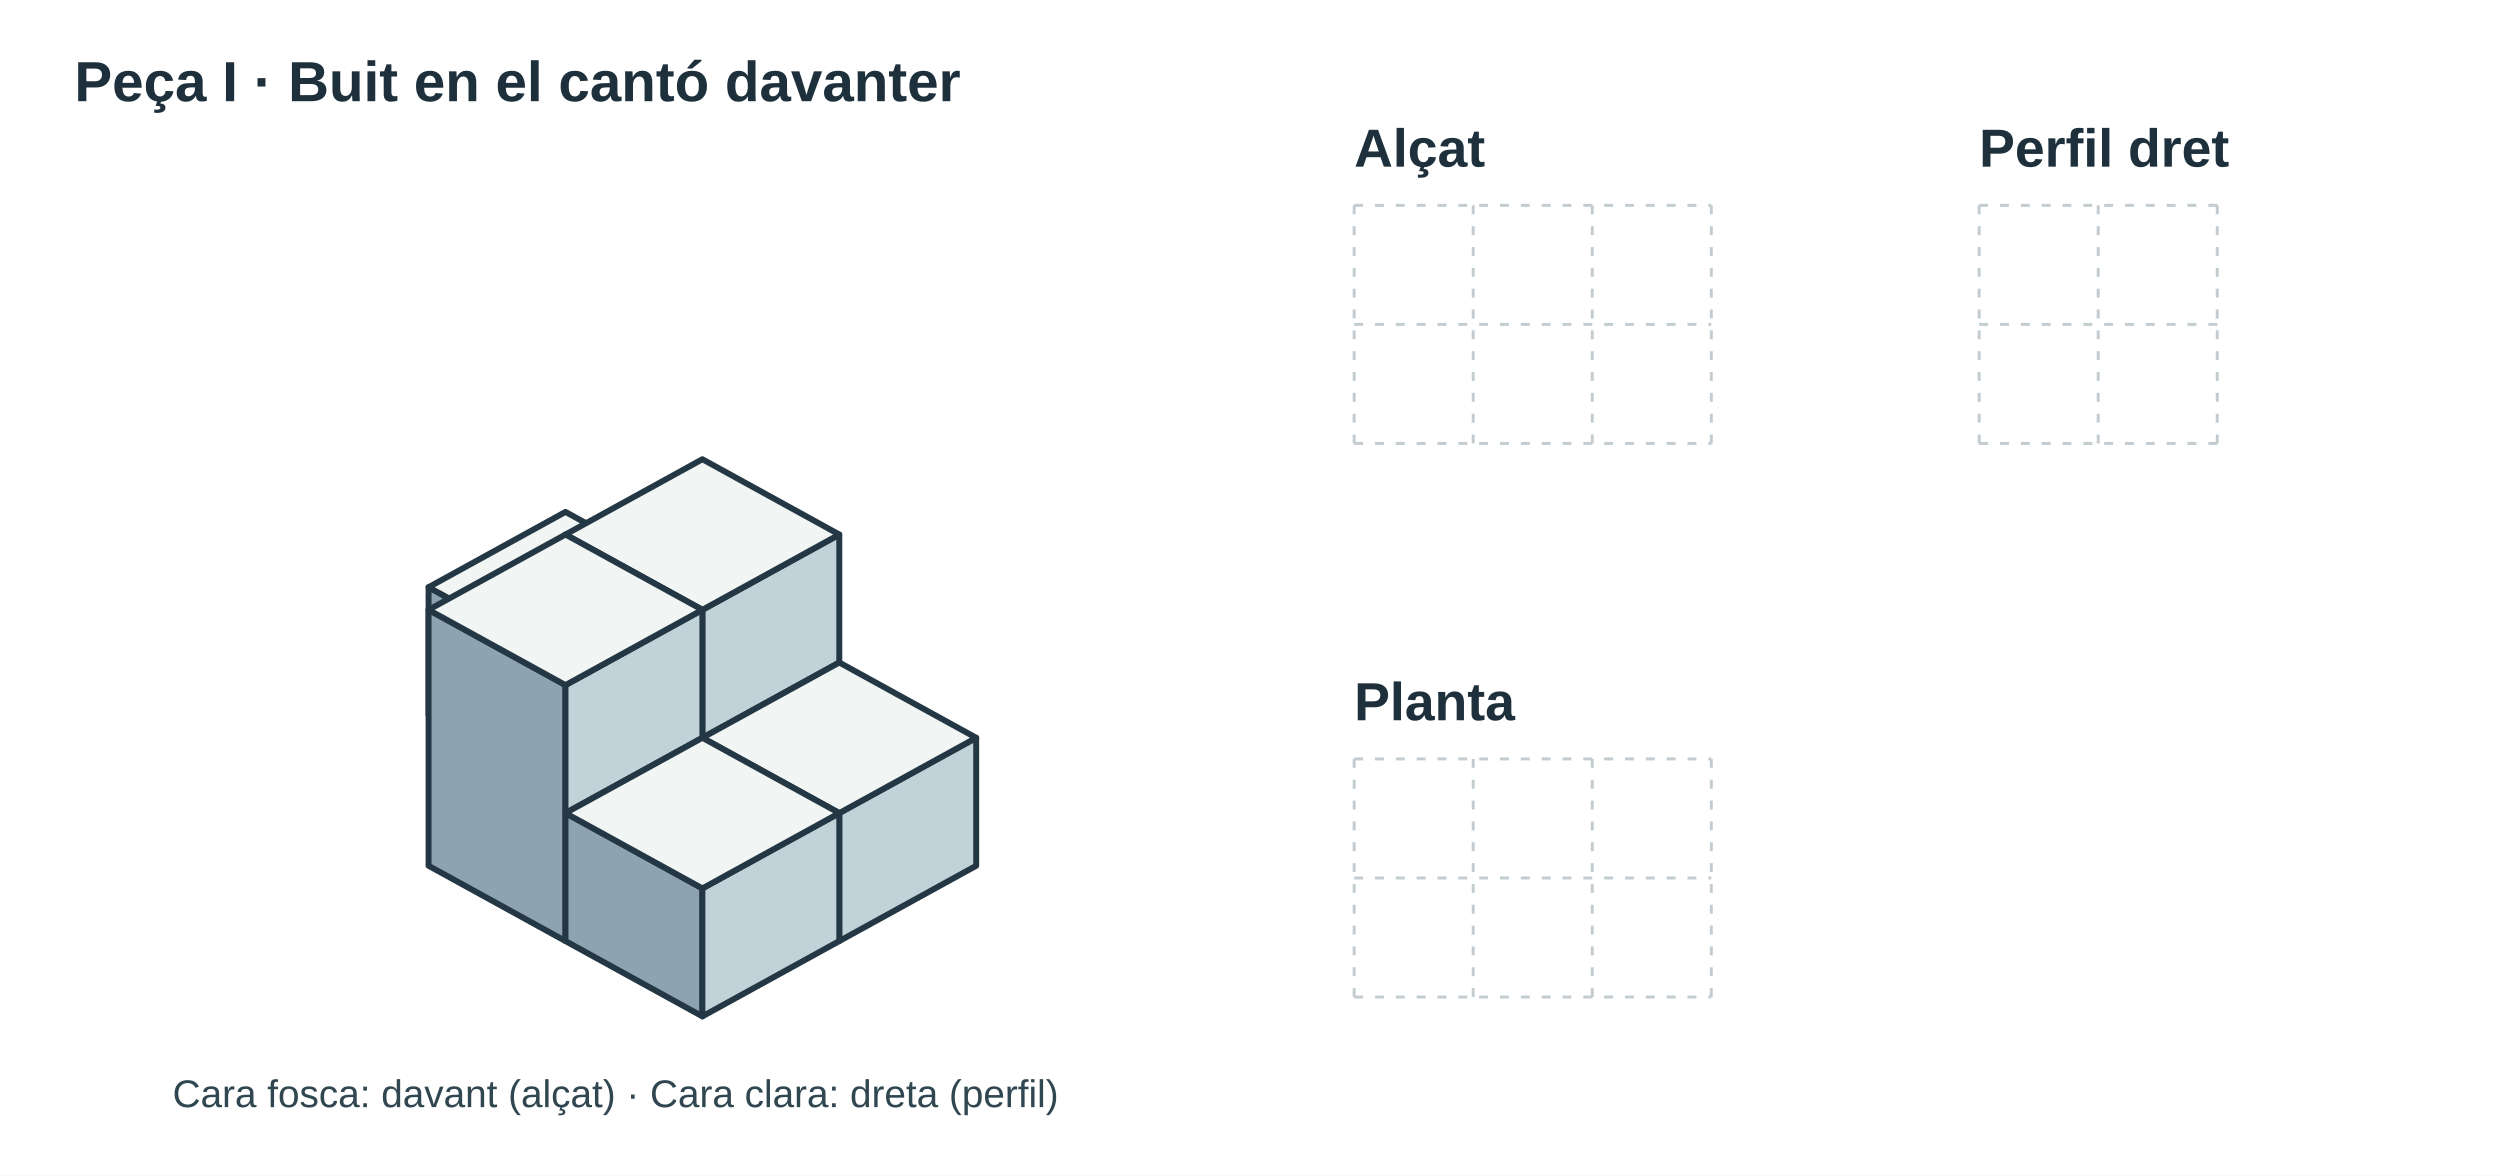
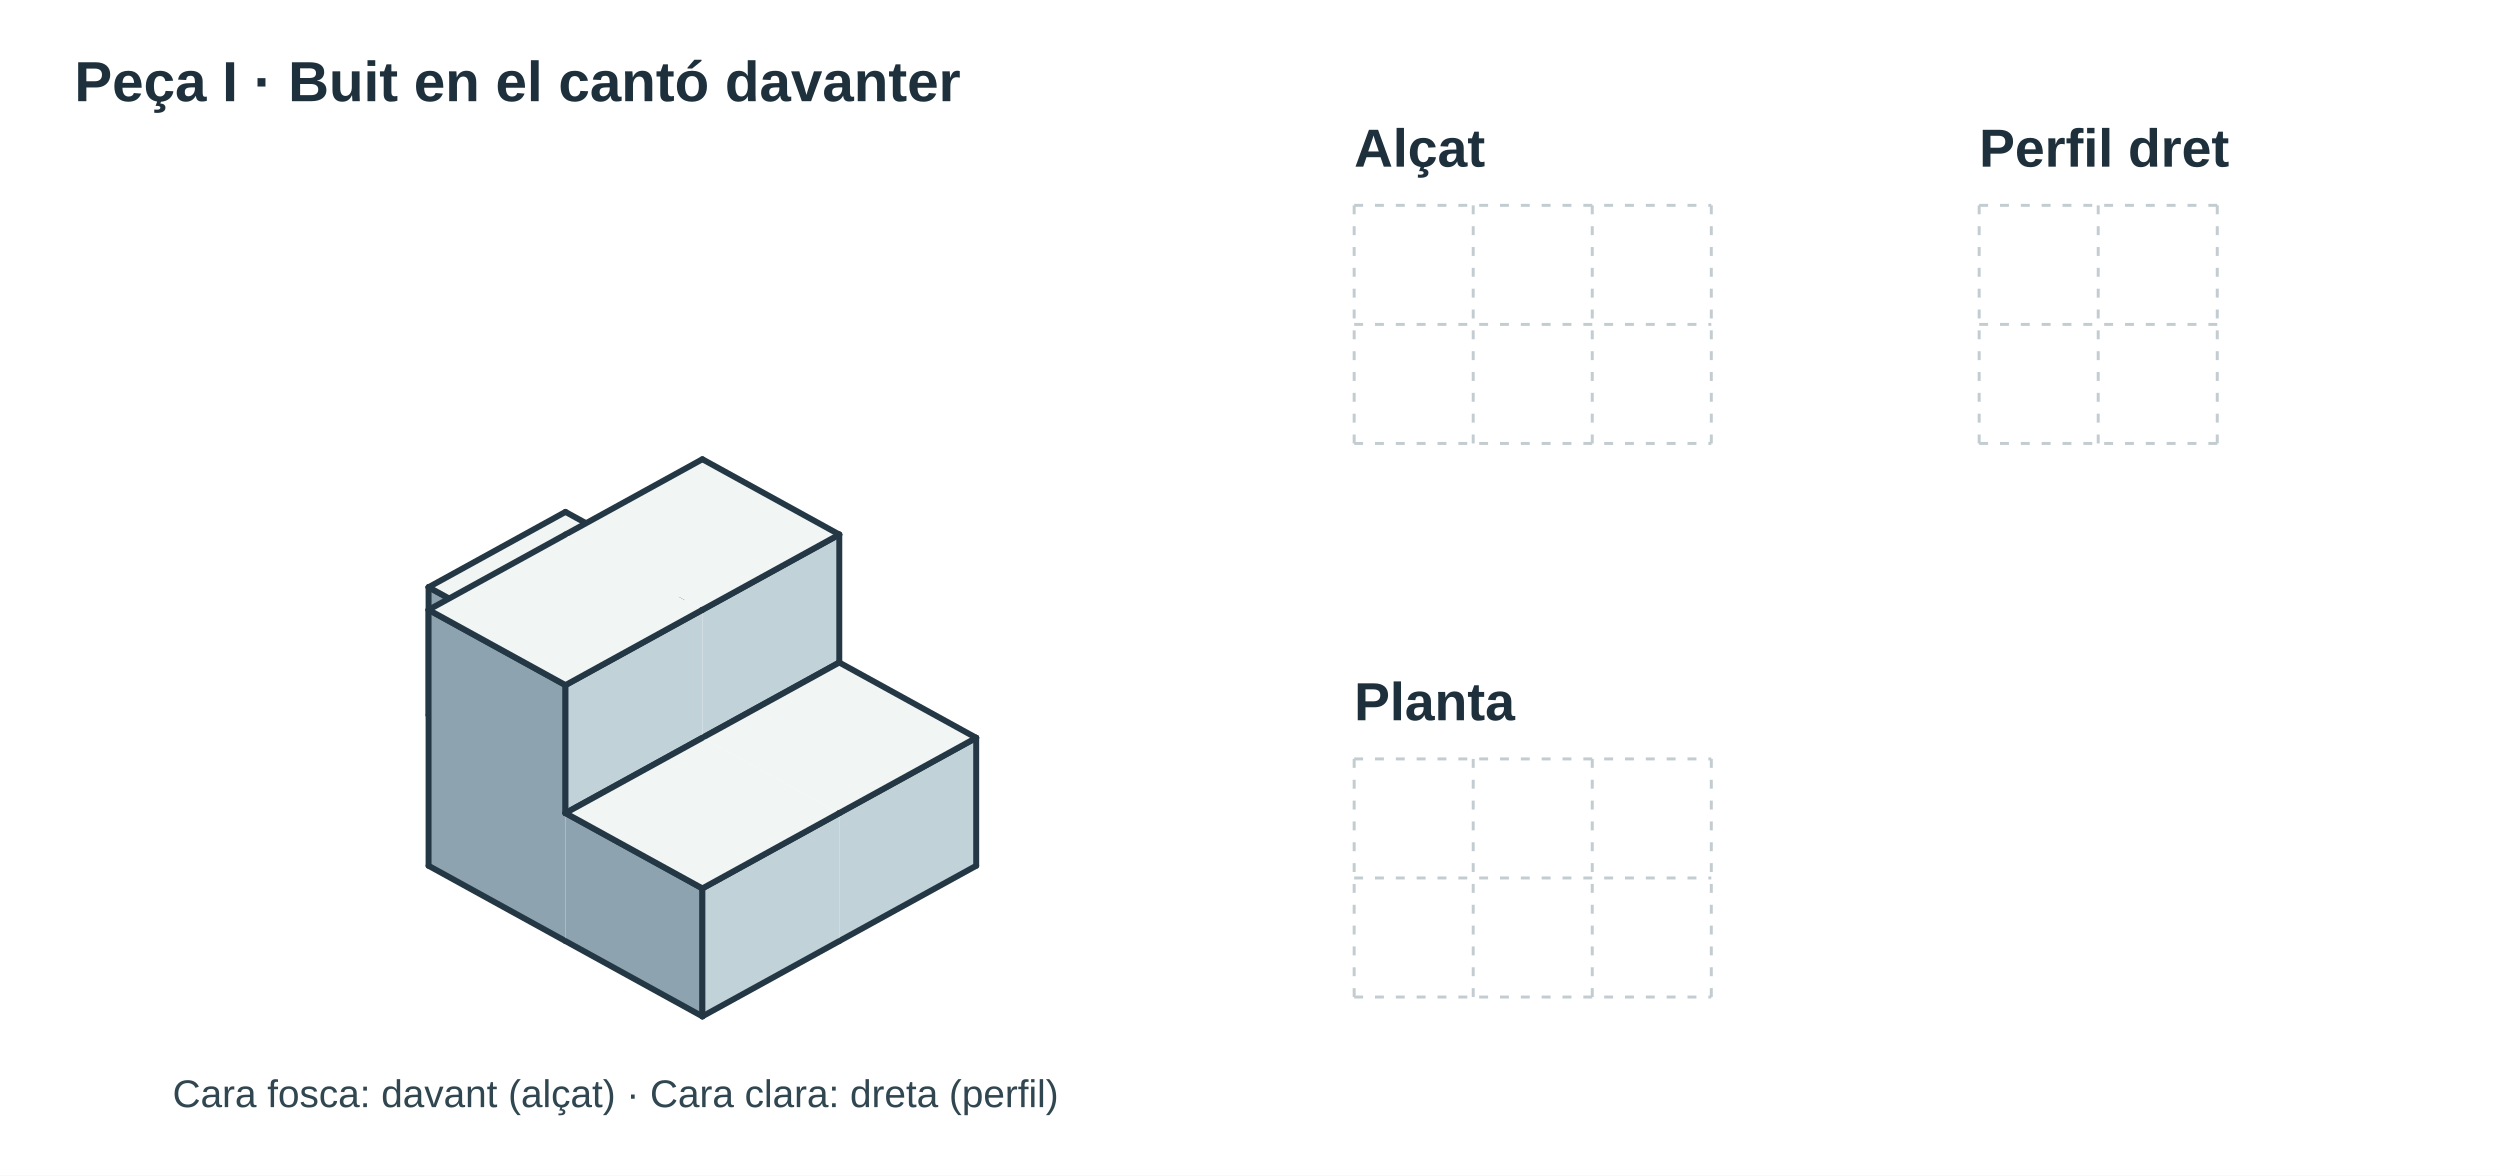
<svg xmlns="http://www.w3.org/2000/svg" width="840" height="395" viewBox="0 0 840 395" role="img" aria-labelledby="title desc">
  <rect width="840" height="395" fill="white" />
  <text x="25" y="34" font-family="Arial,sans-serif" font-size="19" font-weight="bold" fill="#1d303c">Peça I · Buit en el cantó davanter</text>
  <text x="58" y="372" font-family="Arial,sans-serif" font-size="13" fill="#304650">Cara fosca: davant (alçat) · Cara clara: dreta (perfil)</text>
-   <polygon points="144.0,197.3 190.0,222.6 190.0,265.6 144.0,240.3" fill="#8da4b0" stroke="#243744" stroke-width="2" stroke-linejoin="round" />
-   <polygon points="144.0,197.3 190.0,222.6 236.0,197.3 190.0,172.0" fill="#f1f5f4" stroke="#243744" stroke-width="2" stroke-linejoin="round" />
-   <polygon points="236.0,204.9 282.0,179.6 282.0,222.6 236.0,247.9" fill="#c2d2d9" stroke="#243744" stroke-width="2" stroke-linejoin="round" />
-   <polygon points="190.0,179.6 236.0,204.9 282.0,179.6 236.0,154.3" fill="#f1f5f4" stroke="#243744" stroke-width="2" stroke-linejoin="round" />
-   <polygon points="282.0,273.2 328.0,247.9 328.0,290.9 282.0,316.2" fill="#c2d2d9" stroke="#243744" stroke-width="2" stroke-linejoin="round" />
-   <polygon points="236.0,247.9 282.0,273.2 328.0,247.9 282.0,222.6" fill="#f1f5f4" stroke="#243744" stroke-width="2" stroke-linejoin="round" />
-   <polygon points="144.0,204.9 190.0,230.2 190.0,316.2 144.0,290.9" fill="#8da4b0" stroke="#243744" stroke-width="2" stroke-linejoin="round" />
-   <polygon points="190.0,230.2 236.0,204.9 236.0,247.9 190.0,273.2" fill="#c2d2d9" stroke="#243744" stroke-width="2" stroke-linejoin="round" />
-   <polygon points="144.0,204.9 190.0,230.2 236.0,204.9 190.0,179.6" fill="#f1f5f4" stroke="#243744" stroke-width="2" stroke-linejoin="round" />
-   <polygon points="190.0,273.2 236.0,298.5 236.0,341.5 190.0,316.2" fill="#8da4b0" stroke="#243744" stroke-width="2" stroke-linejoin="round" />
-   <polygon points="236.0,298.5 282.0,273.2 282.0,316.2 236.0,341.5" fill="#c2d2d9" stroke="#243744" stroke-width="2" stroke-linejoin="round" />
-   <polygon points="190.0,273.2 236.0,298.5 282.0,273.2 236.0,247.9" fill="#f1f5f4" stroke="#243744" stroke-width="2" stroke-linejoin="round" />
+   <polygon points="144.0,197.3 190.0,222.6 190.0,265.6 144.0,240.3" fill="#8da4b0" />
+   <line x1="144.0" y1="197.3" x2="190.0" y2="222.6" stroke="#243744" stroke-width="2" stroke-linecap="round" />
+   <line x1="190.0" y1="222.6" x2="190.0" y2="265.6" stroke="#243744" stroke-width="2" stroke-linecap="round" />
+   <line x1="190.0" y1="265.6" x2="144.0" y2="240.3" stroke="#243744" stroke-width="2" stroke-linecap="round" />
+   <line x1="144.0" y1="240.3" x2="144.0" y2="197.3" stroke="#243744" stroke-width="2" stroke-linecap="round" />
+   <polygon points="144.0,197.3 190.0,222.6 236.0,197.3 190.0,172.0" fill="#f1f5f4" />
+   <line x1="144.0" y1="197.3" x2="190.0" y2="222.6" stroke="#243744" stroke-width="2" stroke-linecap="round" />
+   <line x1="190.0" y1="222.6" x2="236.0" y2="197.3" stroke="#243744" stroke-width="2" stroke-linecap="round" />
+   <line x1="236.0" y1="197.3" x2="190.0" y2="172.0" stroke="#243744" stroke-width="2" stroke-linecap="round" />
+   <line x1="190.0" y1="172.0" x2="144.0" y2="197.3" stroke="#243744" stroke-width="2" stroke-linecap="round" />
+   <polygon points="236.0,204.9 282.0,179.6 282.0,222.6 236.0,247.9" fill="#c2d2d9" />
+   <line x1="236.0" y1="204.9" x2="282.0" y2="179.6" stroke="#243744" stroke-width="2" stroke-linecap="round" />
+   <line x1="282.0" y1="179.6" x2="282.0" y2="222.6" stroke="#243744" stroke-width="2" stroke-linecap="round" />
+   <line x1="282.0" y1="222.6" x2="236.0" y2="247.9" stroke="#243744" stroke-width="2" stroke-linecap="round" />
+   <polygon points="190.0,179.6 236.0,204.9 282.0,179.6 236.0,154.3" fill="#f1f5f4" />
+   <line x1="236.0" y1="204.9" x2="282.0" y2="179.6" stroke="#243744" stroke-width="2" stroke-linecap="round" />
+   <line x1="282.0" y1="179.6" x2="236.0" y2="154.3" stroke="#243744" stroke-width="2" stroke-linecap="round" />
+   <line x1="236.0" y1="154.3" x2="190.0" y2="179.6" stroke="#243744" stroke-width="2" stroke-linecap="round" />
+   <polygon points="282.0,273.2 328.0,247.9 328.0,290.9 282.0,316.2" fill="#c2d2d9" />
+   <line x1="282.0" y1="273.2" x2="328.0" y2="247.9" stroke="#243744" stroke-width="2" stroke-linecap="round" />
+   <line x1="328.0" y1="247.9" x2="328.0" y2="290.9" stroke="#243744" stroke-width="2" stroke-linecap="round" />
+   <line x1="328.0" y1="290.9" x2="282.0" y2="316.2" stroke="#243744" stroke-width="2" stroke-linecap="round" />
+   <polygon points="236.0,247.9 282.0,273.2 328.0,247.9 282.0,222.6" fill="#f1f5f4" />
+   <line x1="282.0" y1="273.2" x2="328.0" y2="247.9" stroke="#243744" stroke-width="2" stroke-linecap="round" />
+   <line x1="328.0" y1="247.9" x2="282.0" y2="222.6" stroke="#243744" stroke-width="2" stroke-linecap="round" />
+   <line x1="282.0" y1="222.6" x2="236.0" y2="247.9" stroke="#243744" stroke-width="2" stroke-linecap="round" />
+   <polygon points="144.0,204.9 190.0,230.2 190.0,316.2 144.0,290.9" fill="#8da4b0" />
+   <line x1="144.0" y1="204.9" x2="190.0" y2="230.2" stroke="#243744" stroke-width="2" stroke-linecap="round" />
+   <line x1="190.0" y1="230.2" x2="190.0" y2="273.2" stroke="#243744" stroke-width="2" stroke-linecap="round" />
+   <line x1="190.0" y1="316.2" x2="144.0" y2="290.9" stroke="#243744" stroke-width="2" stroke-linecap="round" />
+   <line x1="144.0" y1="290.9" x2="144.0" y2="204.9" stroke="#243744" stroke-width="2" stroke-linecap="round" />
+   <polygon points="190.0,230.2 236.0,204.9 236.0,247.9 190.0,273.2" fill="#c2d2d9" />
+   <line x1="190.0" y1="230.2" x2="236.0" y2="204.9" stroke="#243744" stroke-width="2" stroke-linecap="round" />
+   <line x1="236.0" y1="247.9" x2="190.0" y2="273.2" stroke="#243744" stroke-width="2" stroke-linecap="round" />
+   <line x1="190.0" y1="273.2" x2="190.0" y2="230.2" stroke="#243744" stroke-width="2" stroke-linecap="round" />
+   <polygon points="144.0,204.9 190.0,230.2 236.0,204.9 190.0,179.6" fill="#f1f5f4" />
+   <line x1="144.0" y1="204.9" x2="190.0" y2="230.2" stroke="#243744" stroke-width="2" stroke-linecap="round" />
+   <line x1="190.0" y1="230.2" x2="236.0" y2="204.9" stroke="#243744" stroke-width="2" stroke-linecap="round" />
+   <line x1="190.0" y1="179.6" x2="144.0" y2="204.9" stroke="#243744" stroke-width="2" stroke-linecap="round" />
+   <polygon points="190.0,273.2 236.0,298.5 236.0,341.5 190.0,316.2" fill="#8da4b0" />
+   <line x1="190.0" y1="273.2" x2="236.0" y2="298.5" stroke="#243744" stroke-width="2" stroke-linecap="round" />
+   <line x1="236.0" y1="298.5" x2="236.0" y2="341.5" stroke="#243744" stroke-width="2" stroke-linecap="round" />
+   <line x1="236.0" y1="341.5" x2="190.0" y2="316.2" stroke="#243744" stroke-width="2" stroke-linecap="round" />
+   <polygon points="236.0,298.5 282.0,273.2 282.0,316.2 236.0,341.5" fill="#c2d2d9" />
+   <line x1="236.0" y1="298.5" x2="282.0" y2="273.2" stroke="#243744" stroke-width="2" stroke-linecap="round" />
+   <line x1="282.0" y1="316.2" x2="236.0" y2="341.5" stroke="#243744" stroke-width="2" stroke-linecap="round" />
+   <line x1="236.0" y1="341.5" x2="236.0" y2="298.5" stroke="#243744" stroke-width="2" stroke-linecap="round" />
+   <polygon points="190.0,273.2 236.0,298.5 282.0,273.2 236.0,247.9" fill="#f1f5f4" />
+   <line x1="190.0" y1="273.2" x2="236.0" y2="298.5" stroke="#243744" stroke-width="2" stroke-linecap="round" />
+   <line x1="236.0" y1="298.5" x2="282.0" y2="273.2" stroke="#243744" stroke-width="2" stroke-linecap="round" />
+   <line x1="236.0" y1="247.9" x2="190.0" y2="273.2" stroke="#243744" stroke-width="2" stroke-linecap="round" />
  <text x="455" y="56" font-family="Arial,sans-serif" font-size="18" font-weight="bold" fill="#1d303c">Alçat</text>
  <text x="665" y="56" font-family="Arial,sans-serif" font-size="18" font-weight="bold" fill="#1d303c">Perfil dret</text>
  <text x="455" y="242" font-family="Arial,sans-serif" font-size="18" font-weight="bold" fill="#1d303c">Planta</text>
  <line x1="455" y1="69" x2="455" y2="149" stroke="#c3cdd1" stroke-width="1" stroke-dasharray="3 4" />
  <line x1="495" y1="69" x2="495" y2="149" stroke="#c3cdd1" stroke-width="1" stroke-dasharray="3 4" />
  <line x1="535" y1="69" x2="535" y2="149" stroke="#c3cdd1" stroke-width="1" stroke-dasharray="3 4" />
  <line x1="575" y1="69" x2="575" y2="149" stroke="#c3cdd1" stroke-width="1" stroke-dasharray="3 4" />
  <line x1="455" y1="69" x2="575" y2="69" stroke="#c3cdd1" stroke-width="1" stroke-dasharray="3 4" />
  <line x1="455" y1="109" x2="575" y2="109" stroke="#c3cdd1" stroke-width="1" stroke-dasharray="3 4" />
  <line x1="455" y1="149" x2="575" y2="149" stroke="#c3cdd1" stroke-width="1" stroke-dasharray="3 4" />
  <line x1="665" y1="69" x2="665" y2="149" stroke="#c3cdd1" stroke-width="1" stroke-dasharray="3 4" />
  <line x1="705" y1="69" x2="705" y2="149" stroke="#c3cdd1" stroke-width="1" stroke-dasharray="3 4" />
  <line x1="745" y1="69" x2="745" y2="149" stroke="#c3cdd1" stroke-width="1" stroke-dasharray="3 4" />
  <line x1="665" y1="69" x2="745" y2="69" stroke="#c3cdd1" stroke-width="1" stroke-dasharray="3 4" />
  <line x1="665" y1="109" x2="745" y2="109" stroke="#c3cdd1" stroke-width="1" stroke-dasharray="3 4" />
  <line x1="665" y1="149" x2="745" y2="149" stroke="#c3cdd1" stroke-width="1" stroke-dasharray="3 4" />
  <line x1="455" y1="255" x2="455" y2="335" stroke="#c3cdd1" stroke-width="1" stroke-dasharray="3 4" />
  <line x1="495" y1="255" x2="495" y2="335" stroke="#c3cdd1" stroke-width="1" stroke-dasharray="3 4" />
  <line x1="535" y1="255" x2="535" y2="335" stroke="#c3cdd1" stroke-width="1" stroke-dasharray="3 4" />
  <line x1="575" y1="255" x2="575" y2="335" stroke="#c3cdd1" stroke-width="1" stroke-dasharray="3 4" />
  <line x1="455" y1="255" x2="575" y2="255" stroke="#c3cdd1" stroke-width="1" stroke-dasharray="3 4" />
  <line x1="455" y1="295" x2="575" y2="295" stroke="#c3cdd1" stroke-width="1" stroke-dasharray="3 4" />
  <line x1="455" y1="335" x2="575" y2="335" stroke="#c3cdd1" stroke-width="1" stroke-dasharray="3 4" />
</svg>
